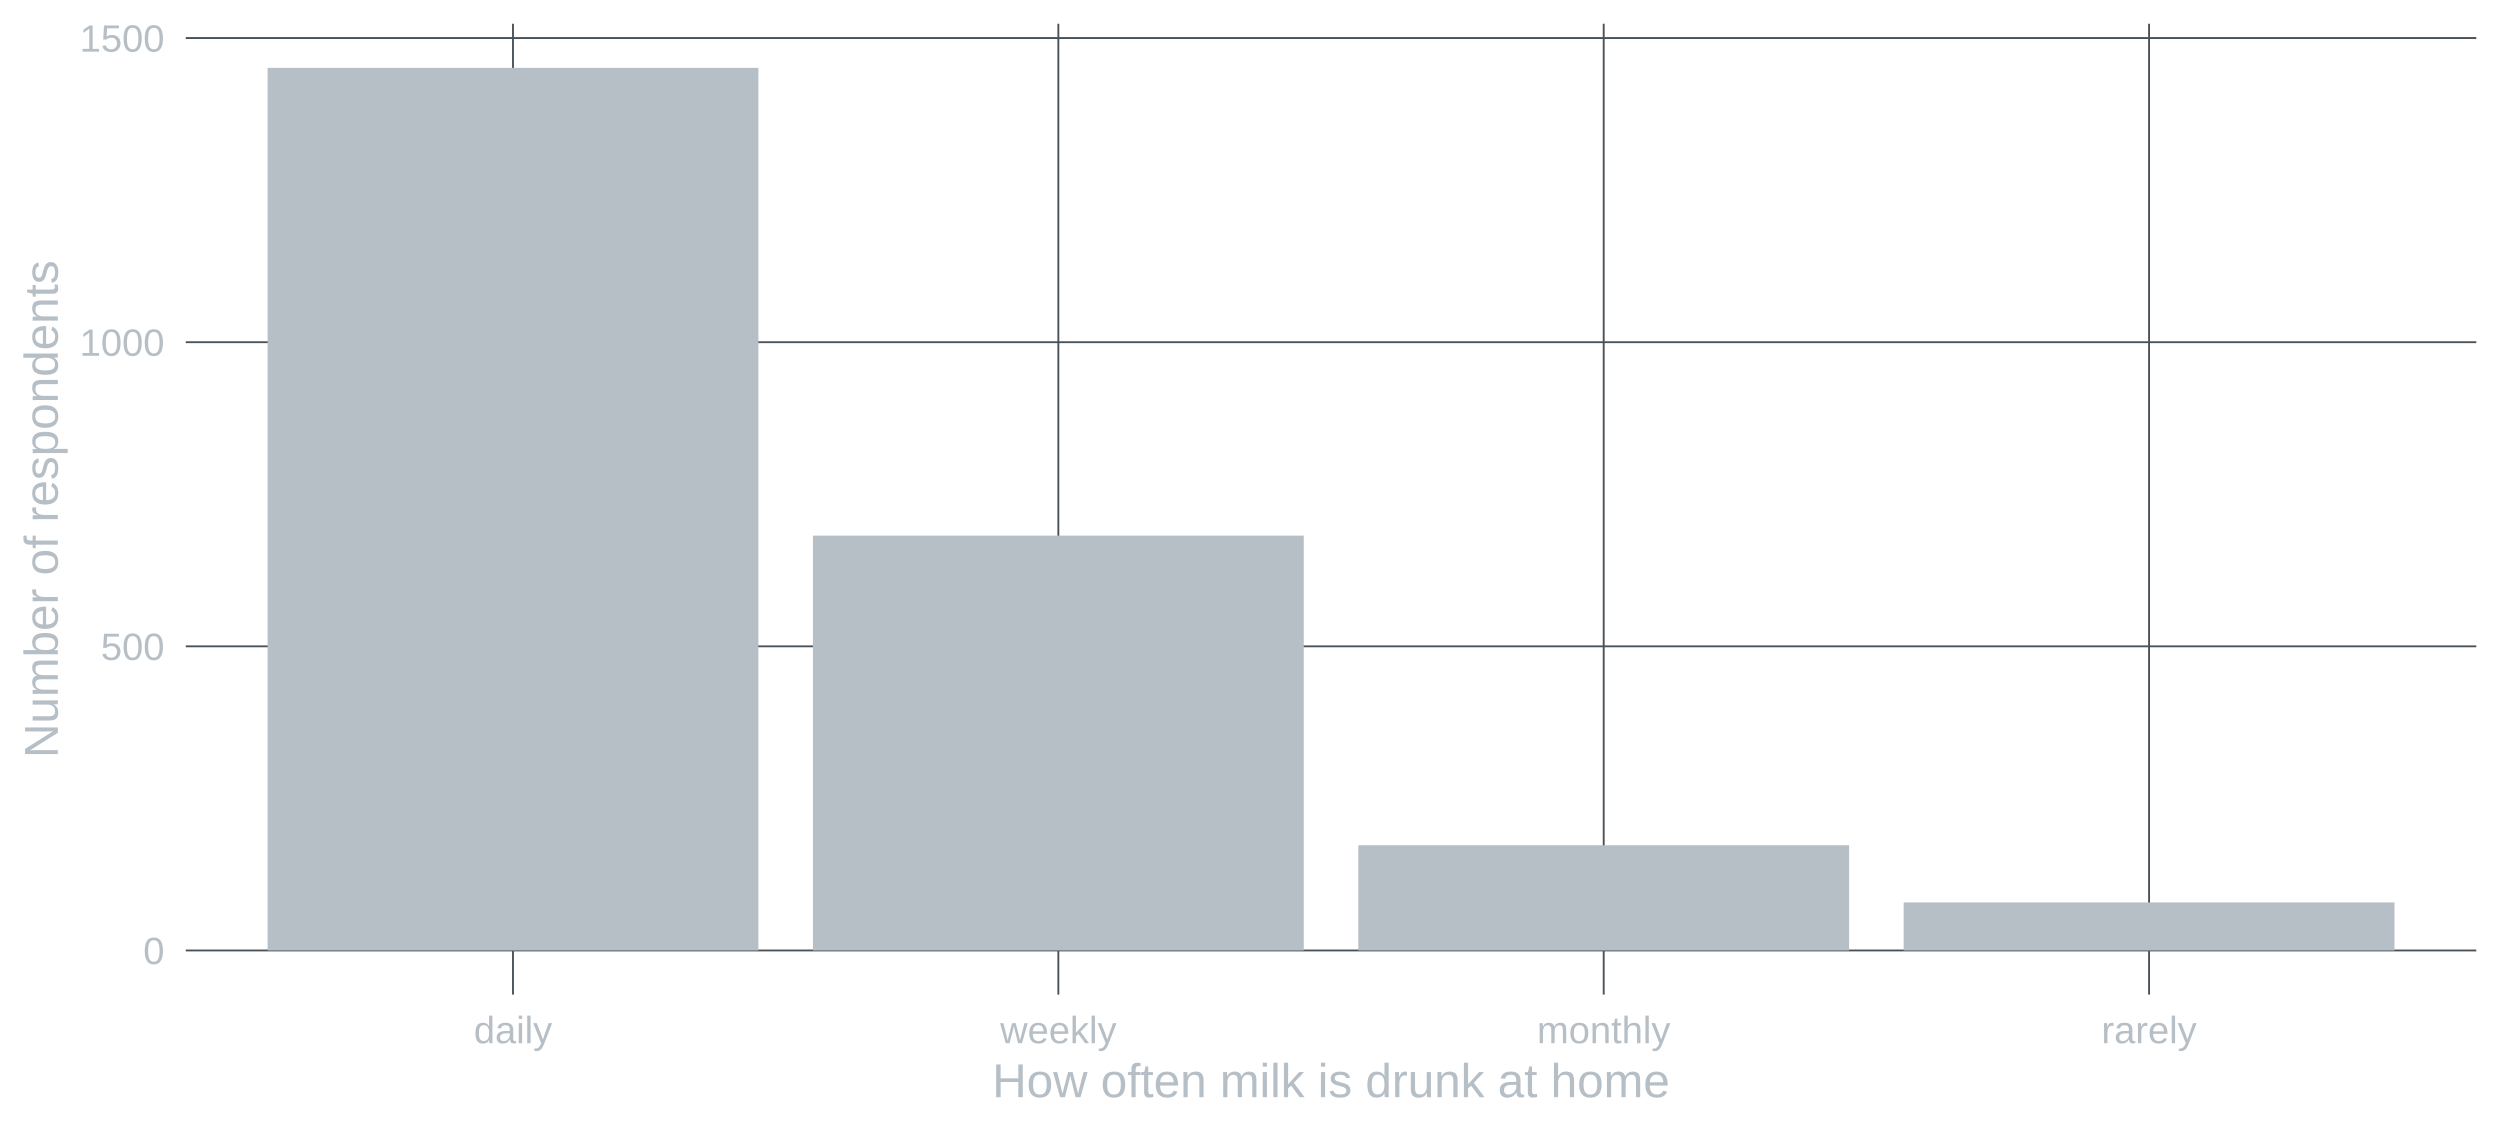
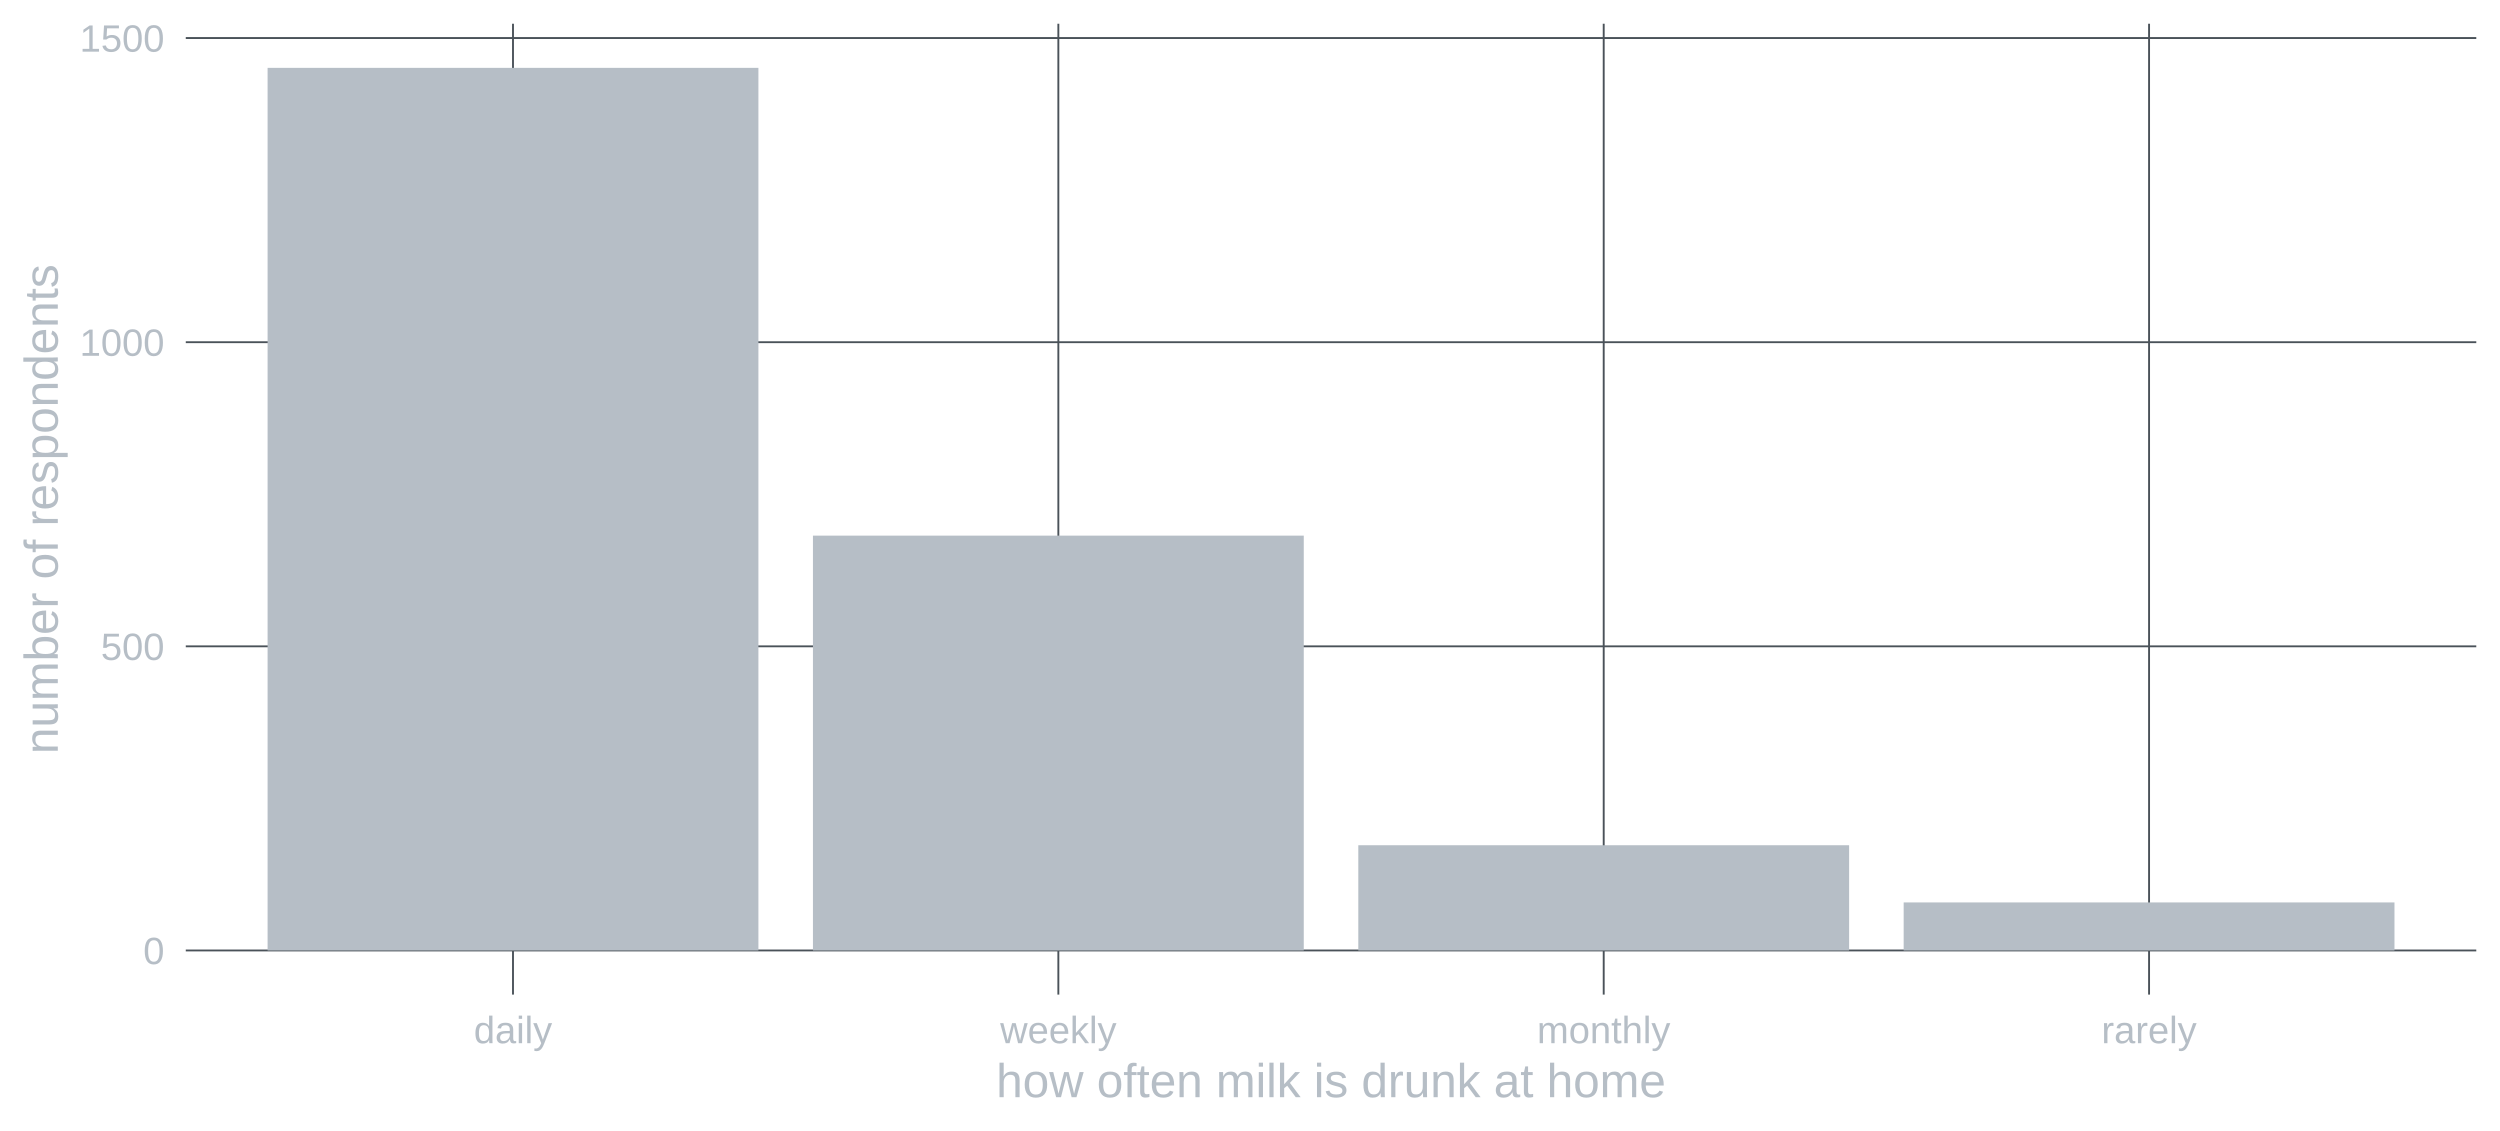
<svg xmlns="http://www.w3.org/2000/svg" width="1680.00pt" height="760.00pt" viewBox="0 0 1680.00 760.00">
  <g class="svglite">
    <defs>
      <style type="text/css">
    .svglite line, .svglite polyline, .svglite polygon, .svglite path, .svglite rect, .svglite circle {
      fill: none;
      stroke: #000000;
      stroke-linecap: round;
      stroke-linejoin: round;
      stroke-miterlimit: 10.00;
    }
    .svglite text {
      white-space: pre;
    }
    .svglite g.glyphgroup path {
      fill: inherit;
      stroke: none;
    }
  </style>
    </defs>
    <rect width="100%" height="100%" style="stroke: none; fill: none;" />
    <defs>
      <clipPath id="cpMC4wMHwxNjgwLjAwfDAuMDB8NzYwLjAw">
        <rect x="0.00" y="0.00" width="1680.00" height="760.00" />
      </clipPath>
    </defs>
    <g clip-path="url(#cpMC4wMHwxNjgwLjAwfDAuMDB8NzYwLjAw)">
      <rect x="0" y="0.00" width="1680.00" height="760.00" style="stroke-width: 3.10; stroke: none;" />
    </g>
    <defs>
      <clipPath id="cpMTI0Ljg0fDE2NjQuMDZ8MTUuOTR8NjY4LjM4">
        <rect x="124.84" y="15.94" width="1539.22" height="652.44" />
      </clipPath>
    </defs>
    <g clip-path="url(#cpMTI0Ljg0fDE2NjQuMDZ8MTUuOTR8NjY4LjM4)">
      <rect x="124.84" y="15.94" width="1539.22" height="652.44" style="stroke-width: 3.10; stroke: none;" />
      <polyline points="124.84,638.72 1664.06,638.72 " style="stroke-width: 1.28; stroke: #4A5259; stroke-linecap: butt;" />
      <polyline points="124.84,434.34 1664.06,434.34 " style="stroke-width: 1.28; stroke: #4A5259; stroke-linecap: butt;" />
      <polyline points="124.84,229.95 1664.06,229.95 " style="stroke-width: 1.28; stroke: #4A5259; stroke-linecap: butt;" />
      <polyline points="124.84,25.57 1664.06,25.57 " style="stroke-width: 1.28; stroke: #4A5259; stroke-linecap: butt;" />
      <polyline points="344.73,668.38 344.73,15.94 " style="stroke-width: 1.28; stroke: #4A5259; stroke-linecap: butt;" />
      <polyline points="711.21,668.38 711.21,15.94 " style="stroke-width: 1.28; stroke: #4A5259; stroke-linecap: butt;" />
      <polyline points="1077.69,668.38 1077.69,15.94 " style="stroke-width: 1.28; stroke: #4A5259; stroke-linecap: butt;" />
      <polyline points="1444.17,668.38 1444.17,15.94 " style="stroke-width: 1.28; stroke: #4A5259; stroke-linecap: butt;" />
      <rect x="179.82" y="45.60" width="329.83" height="593.12" style="stroke-width: 3.10; stroke: none; stroke-linecap: butt; stroke-linejoin: miter; fill: #B6BEC6;" />
      <rect x="546.30" y="359.94" width="329.83" height="278.78" style="stroke-width: 3.10; stroke: none; stroke-linecap: butt; stroke-linejoin: miter; fill: #B6BEC6;" />
      <rect x="912.78" y="568.00" width="329.83" height="70.72" style="stroke-width: 3.10; stroke: none; stroke-linecap: butt; stroke-linejoin: miter; fill: #B6BEC6;" />
      <rect x="1279.26" y="606.43" width="329.83" height="32.29" style="stroke-width: 3.10; stroke: none; stroke-linecap: butt; stroke-linejoin: miter; fill: #B6BEC6;" />
    </g>
    <g clip-path="url(#cpMC4wMHwxNjgwLjAwfDAuMDB8NzYwLjAw)">
      <text x="110.50" y="647.88" text-anchor="end" style="font-size: 25.60px;fill: #B6BEC6; font-family: &quot;Arial&quot;;" textLength="14.23px" lengthAdjust="spacingAndGlyphs">0</text>
      <text x="110.50" y="443.50" text-anchor="end" style="font-size: 25.60px;fill: #B6BEC6; font-family: &quot;Arial&quot;;" textLength="42.70px" lengthAdjust="spacingAndGlyphs">500</text>
      <text x="110.50" y="239.11" text-anchor="end" style="font-size: 25.60px;fill: #B6BEC6; font-family: &quot;Arial&quot;;" textLength="56.94px" lengthAdjust="spacingAndGlyphs">1000</text>
      <text x="110.50" y="34.73" text-anchor="end" style="font-size: 25.60px;fill: #B6BEC6; font-family: &quot;Arial&quot;;" textLength="56.94px" lengthAdjust="spacingAndGlyphs">1500</text>
      <text x="344.73" y="701.05" text-anchor="middle" style="font-size: 25.60px;fill: #B6BEC6; font-family: &quot;Arial&quot;;" textLength="52.64px" lengthAdjust="spacingAndGlyphs">daily</text>
      <text x="711.21" y="701.05" text-anchor="middle" style="font-size: 25.60px;fill: #B6BEC6; font-family: &quot;Arial&quot;;" textLength="78.23px" lengthAdjust="spacingAndGlyphs">weekly</text>
      <text x="1077.69" y="701.05" text-anchor="middle" style="font-size: 25.60px;fill: #B6BEC6; font-family: &quot;Arial&quot;;" textLength="89.61px" lengthAdjust="spacingAndGlyphs">monthly</text>
      <text x="1444.17" y="701.05" text-anchor="middle" style="font-size: 25.60px;fill: #B6BEC6; font-family: &quot;Arial&quot;;" textLength="63.98px" lengthAdjust="spacingAndGlyphs">rarely</text>
-       <text x="894.45" y="737.32" text-anchor="middle" style="font-size: 32.00px;fill: #B6BEC6; font-family: &quot;Arial&quot;;" textLength="455.30px" lengthAdjust="spacingAndGlyphs">How often milk is drunk at home</text>
-       <text transform="translate(38.85,342.16) rotate(-90)" text-anchor="middle" style="font-size: 32.00px;fill: #B6BEC6; font-family: &quot;Arial&quot;;" textLength="334.41px" lengthAdjust="spacingAndGlyphs">Number of respondents</text>
+       <text x="894.45" y="737.32" text-anchor="middle" style="font-size: 32.00px;fill: #B6BEC6; font-family: &quot;Arial&quot;;" textLength="449.98px" lengthAdjust="spacingAndGlyphs">how often milk is drunk at home</text>
+       <text transform="translate(38.85,342.16) rotate(-90)" text-anchor="middle" style="font-size: 32.00px;fill: #B6BEC6; font-family: &quot;Arial&quot;;" textLength="329.09px" lengthAdjust="spacingAndGlyphs">number of respondents</text>
    </g>
  </g>
</svg>
